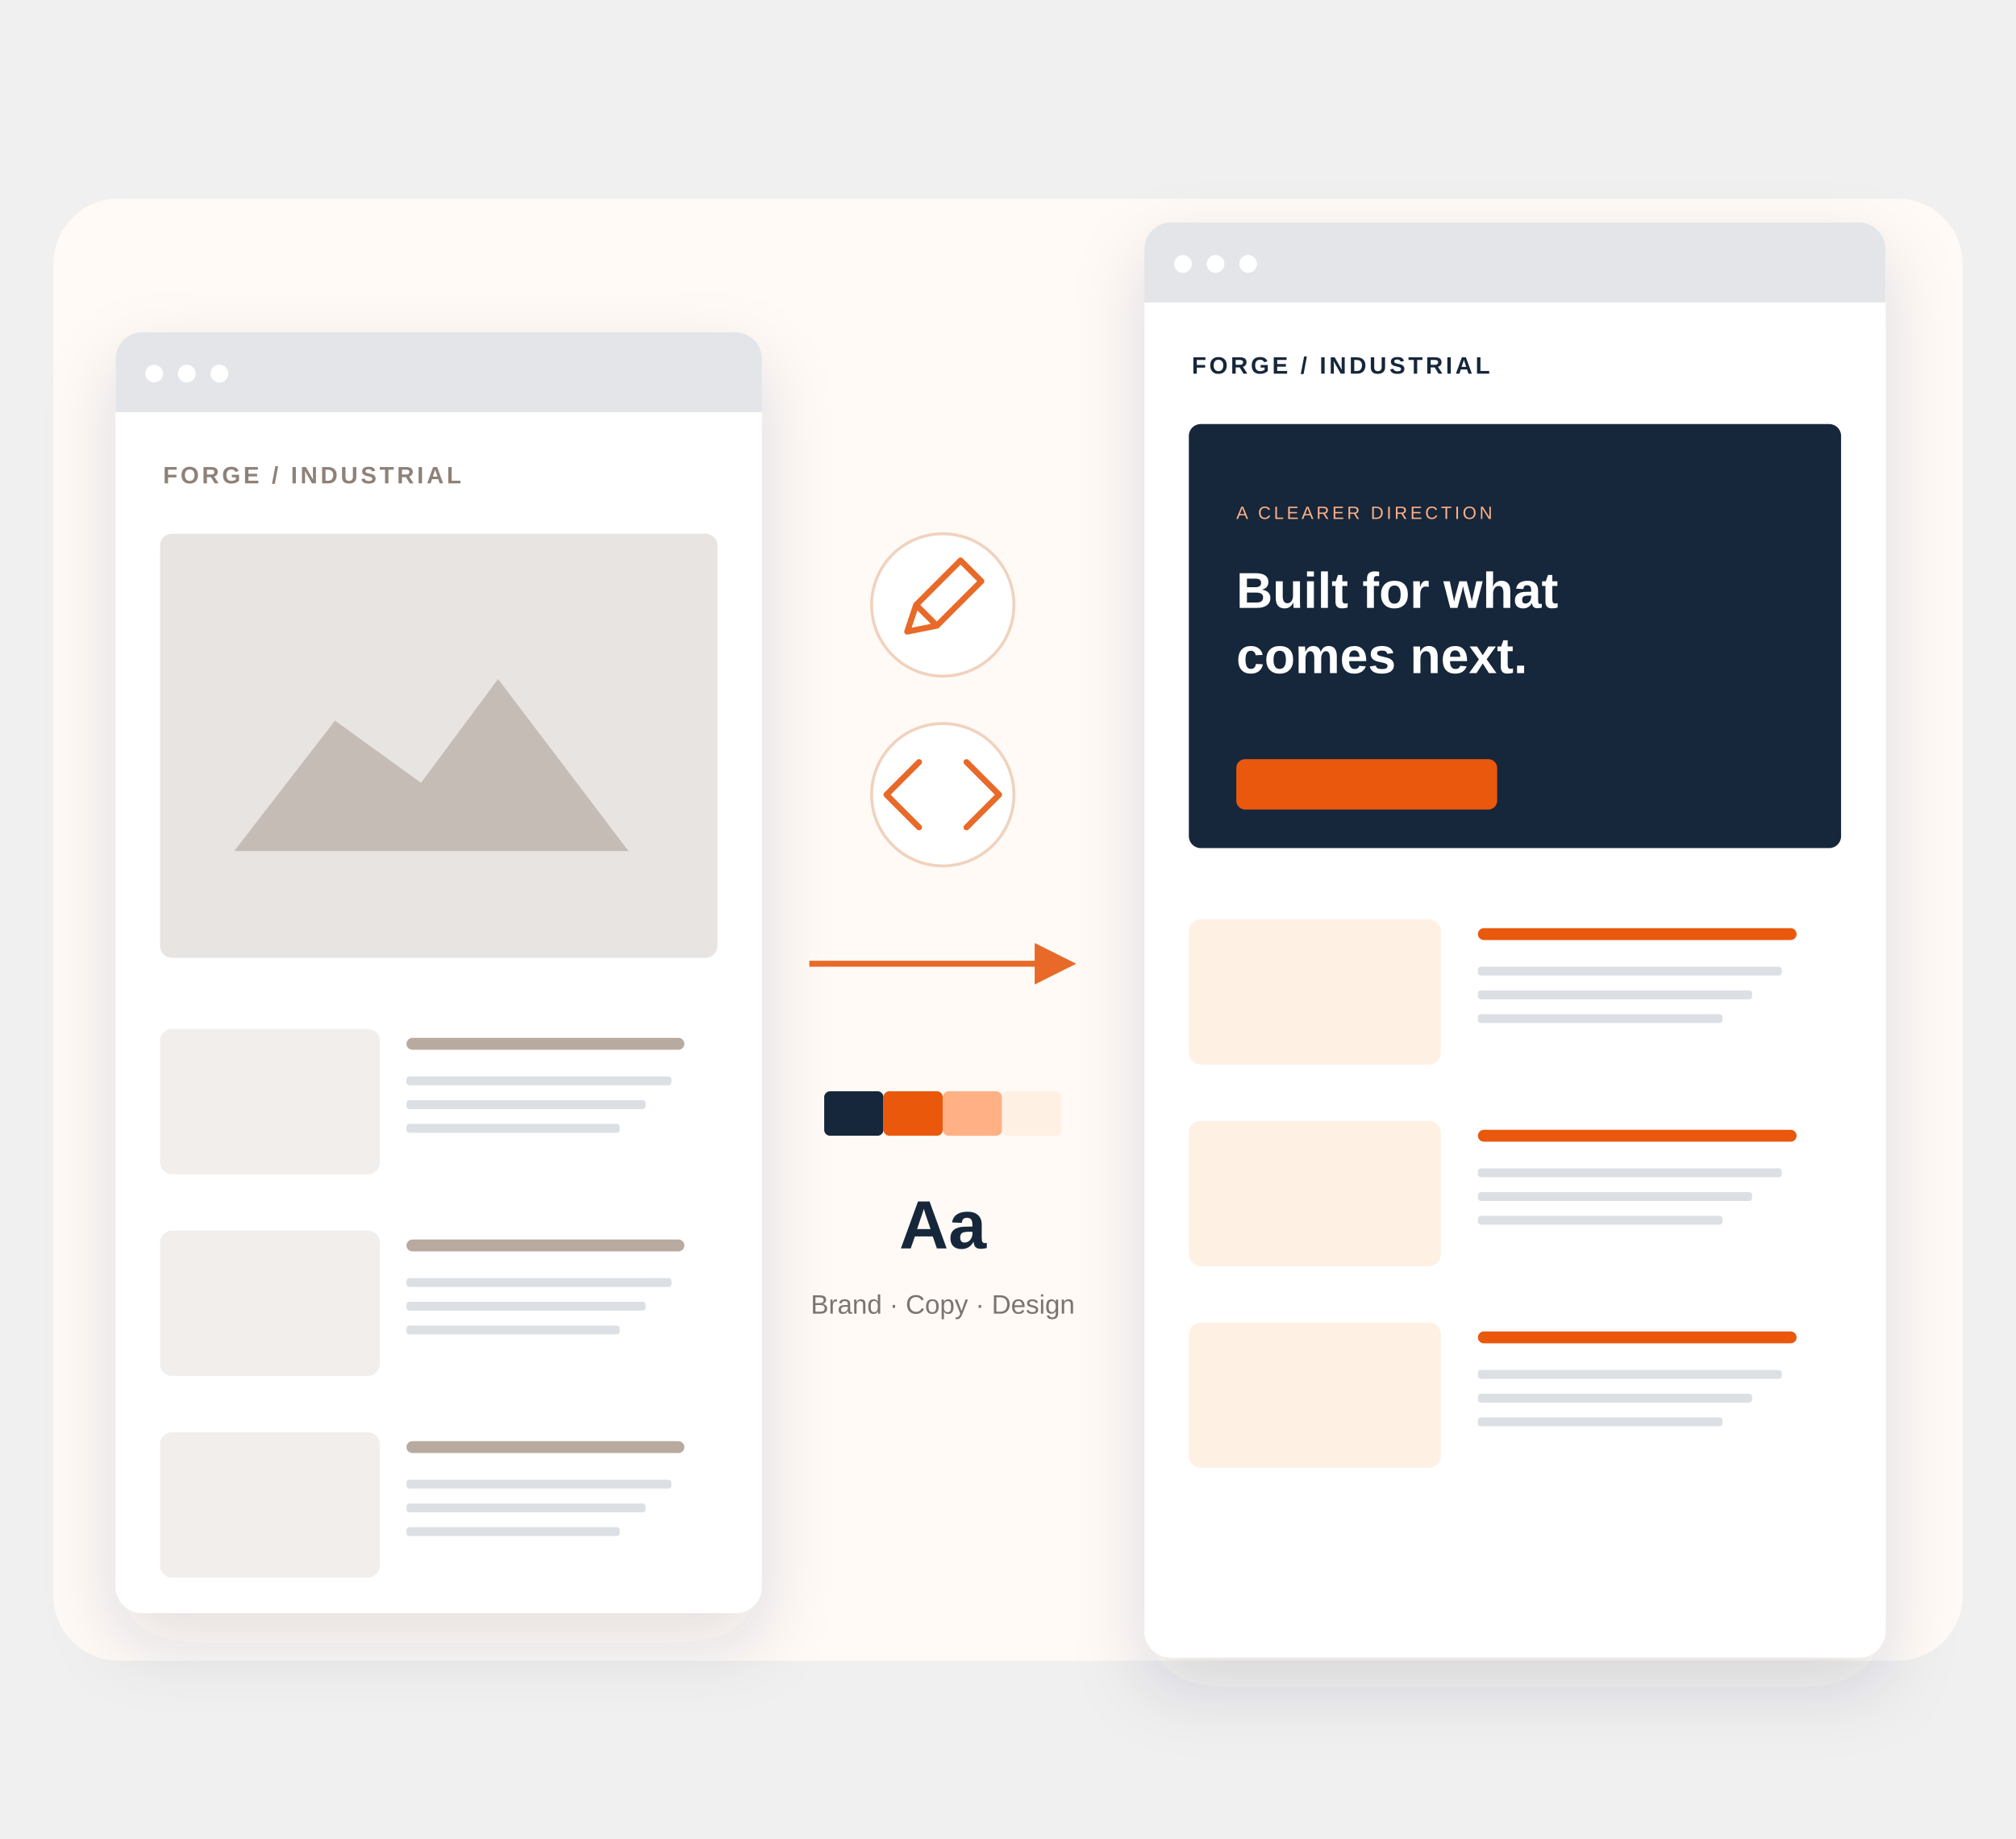
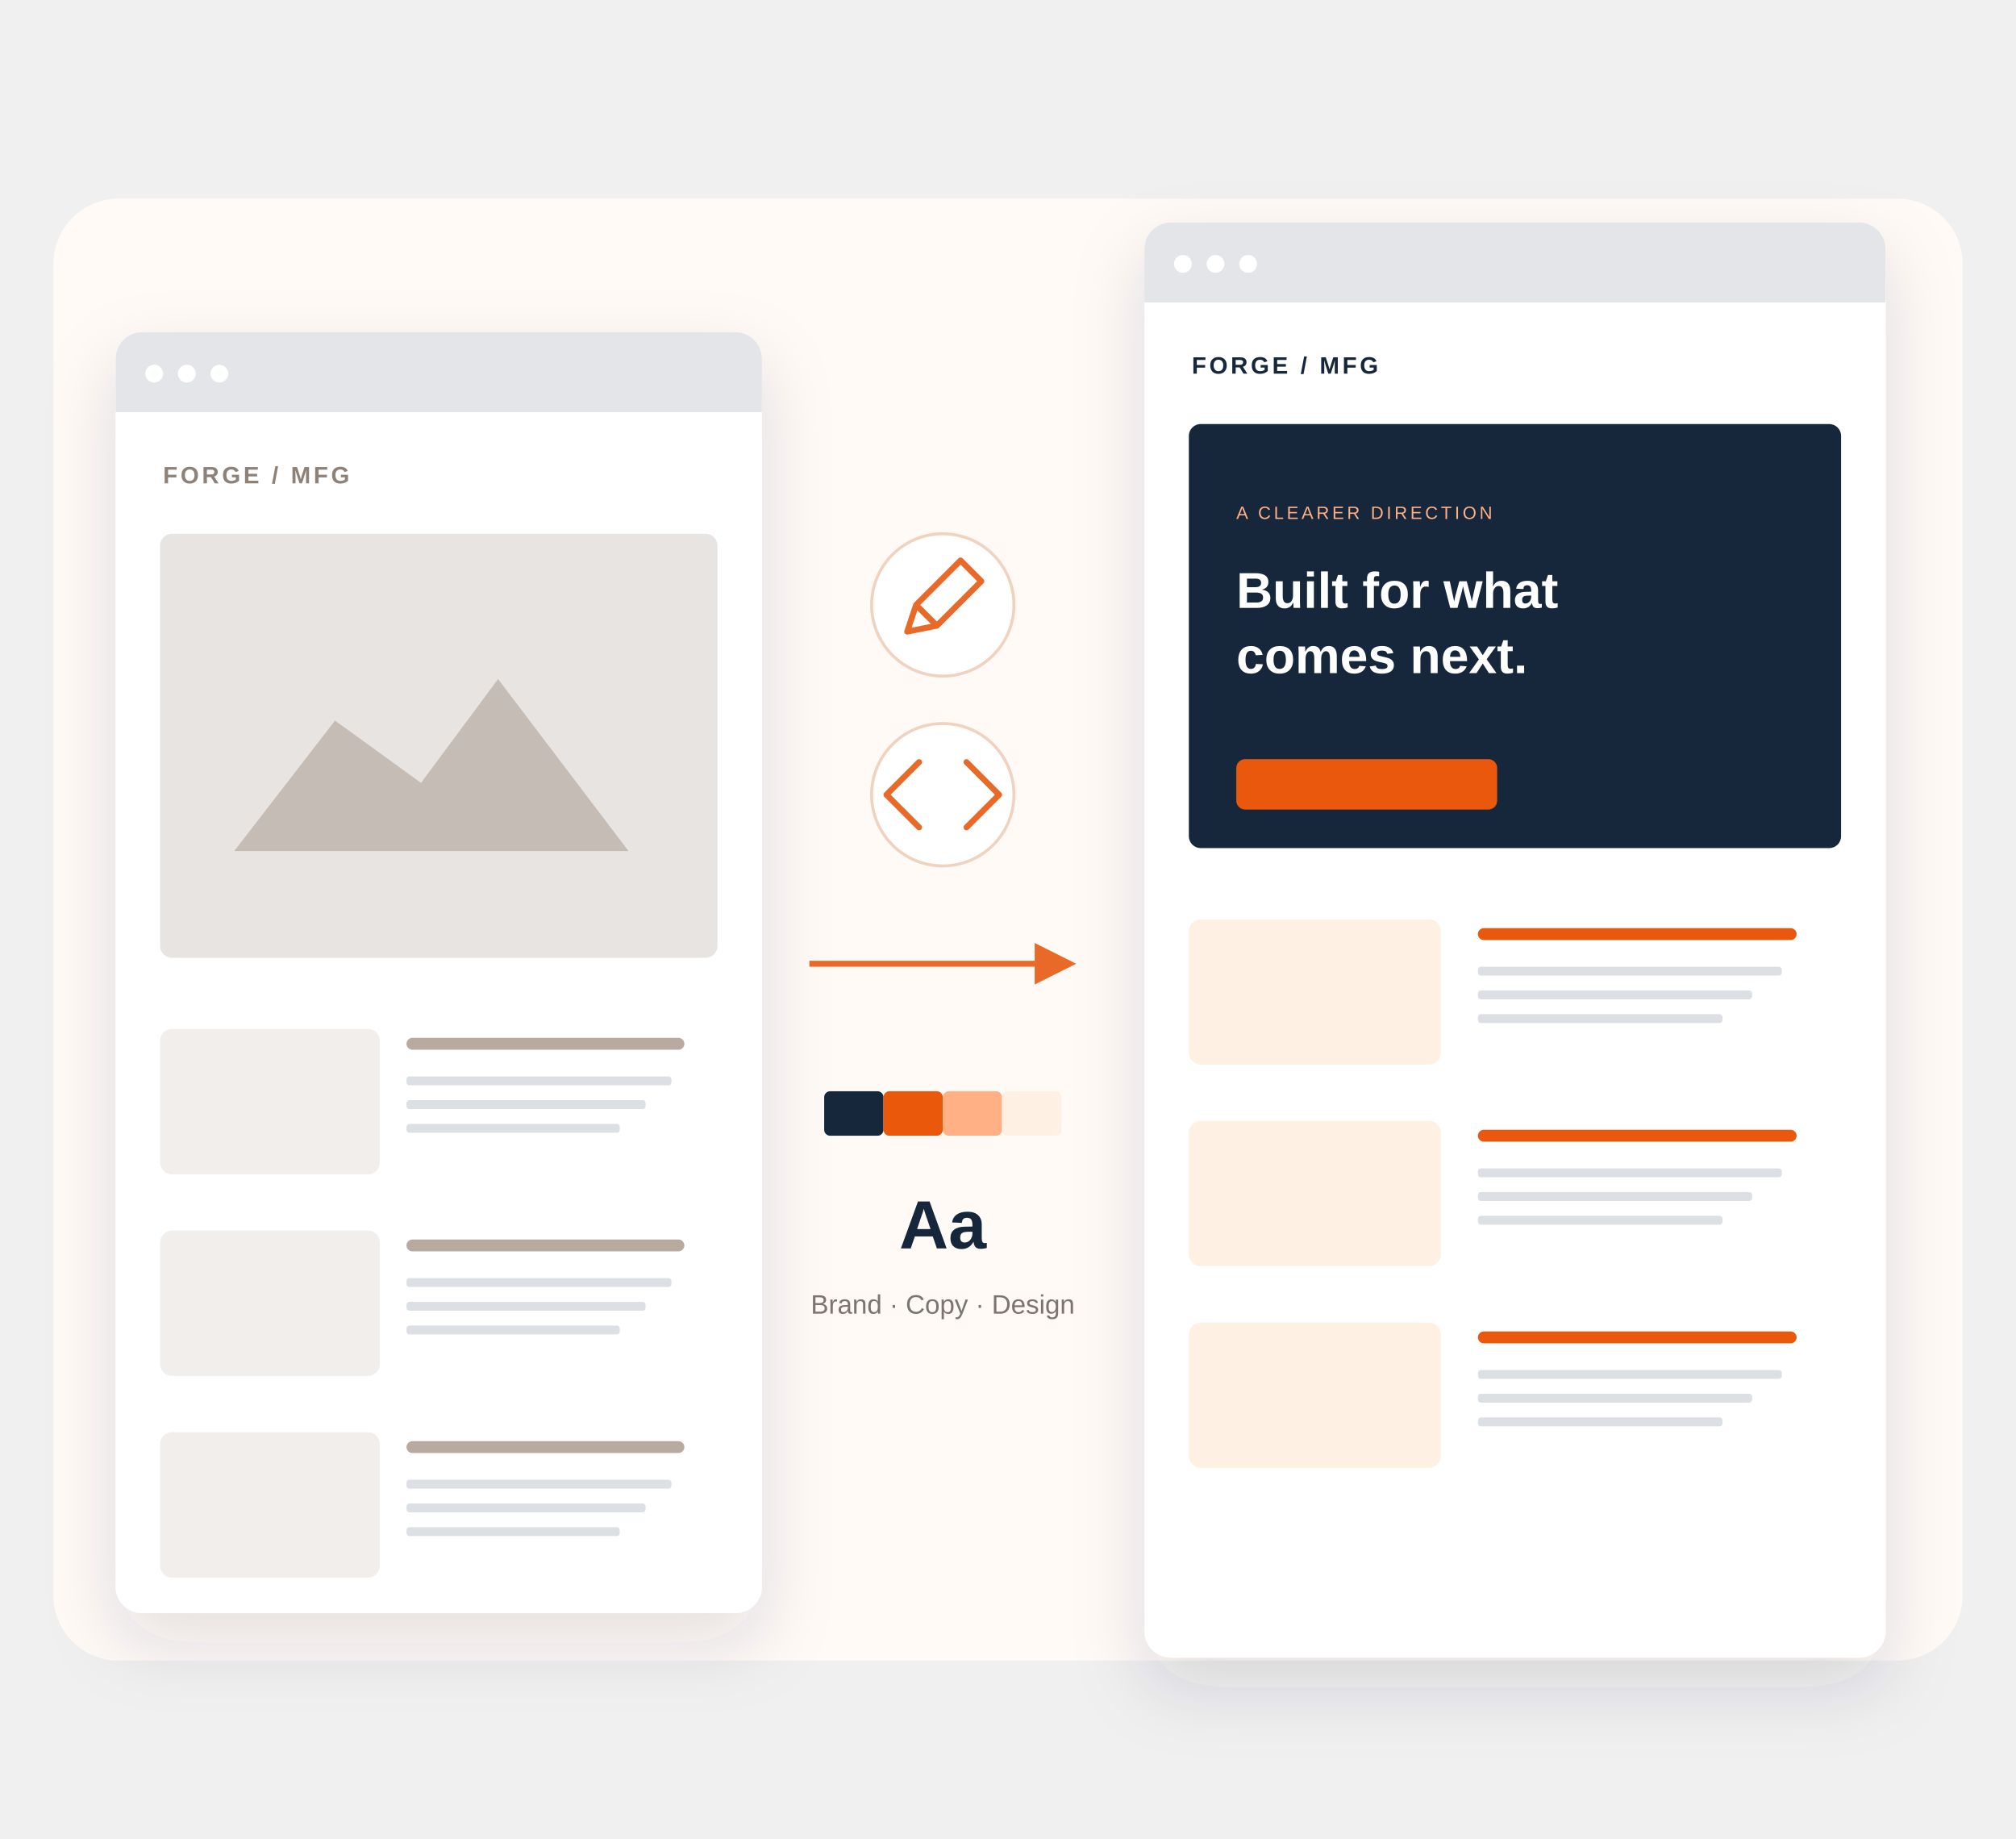
<svg xmlns="http://www.w3.org/2000/svg" viewBox="0 0 680 620" fill="none">
  <defs>
    <filter id="shadow" x="-30%" y="-25%" width="160%" height="170%">
      <feDropShadow dx="0" dy="10" stdDeviation="12" flood-color="#273446" flood-opacity=".13" />
    </filter>
    <marker id="arrow" markerWidth="7" markerHeight="7" refX="6" refY="3.5" orient="auto">
      <path d="m0 0 7 3.5-7 3.5" fill="#e86928" />
    </marker>
  </defs>
  <rect x="18" y="67" width="644" height="493" rx="22" fill="#fffaf6" />
  <g filter="url(#shadow)">
    <rect x="39" y="112" width="218" height="432" rx="9" fill="white" />
    <path d="M48 112h200a9 9 0 0 1 9 9v18H39v-18a9 9 0 0 1 9-9" fill="#e3e5e8" />
    <circle cx="52" cy="126" r="3" fill="white" />
    <circle cx="63" cy="126" r="3" fill="white" />
    <circle cx="74" cy="126" r="3" fill="white" />
-     <text x="55" y="163" fill="#8e8178" font-family="Arial,sans-serif" font-size="8" font-weight="700" letter-spacing="1">FORGE / INDUSTRIAL</text>
+     <text x="55" y="163" fill="#8e8178" font-family="Arial,sans-serif" font-size="8" font-weight="700" letter-spacing="1">FORGE / MFG</text>
    <rect x="54" y="180" width="188" height="143" rx="4" fill="#e7e4e2" />
    <path d="m79 287 34-44 29 21 26-35 44 58Z" fill="#c6bcb6" />
    <rect x="54" y="347" width="74.12" height="49" rx="4" fill="#f1eeeb" />
    <rect x="137.1" y="350" width="93.74" height="4" rx="2" fill="#b9aaa0" />
    <rect x="137.1" y="363" width="89.38" height="3" rx="1" fill="#dce0e5" />
    <rect x="137.1" y="371" width="80.66" height="3" rx="1" fill="#dce0e5" />
    <rect x="137.1" y="379" width="71.94" height="3" rx="1" fill="#dce0e5" />
    <rect x="54" y="415" width="74.12" height="49" rx="4" fill="#f1eeeb" />
    <rect x="137.1" y="418" width="93.74" height="4" rx="2" fill="#b9aaa0" />
    <rect x="137.1" y="431" width="89.38" height="3" rx="1" fill="#dce0e5" />
    <rect x="137.1" y="439" width="80.66" height="3" rx="1" fill="#dce0e5" />
    <rect x="137.1" y="447" width="71.94" height="3" rx="1" fill="#dce0e5" />
    <rect x="54" y="483" width="74.12" height="49" rx="4" fill="#f1eeeb" />
    <rect x="137.1" y="486" width="93.74" height="4" rx="2" fill="#b9aaa0" />
    <rect x="137.1" y="499" width="89.38" height="3" rx="1" fill="#dce0e5" />
    <rect x="137.1" y="507" width="80.66" height="3" rx="1" fill="#dce0e5" />
    <rect x="137.1" y="515" width="71.94" height="3" rx="1" fill="#dce0e5" />
  </g>
  <g filter="url(#shadow)">
    <rect x="386" y="75" width="250" height="484" rx="9" fill="white" />
    <path d="M395 75h232a9 9 0 0 1 9 9v18H386v-18a9 9 0 0 1 9-9" fill="#e3e5e8" />
    <circle cx="399" cy="89" r="3" fill="white" />
    <circle cx="410" cy="89" r="3" fill="white" />
    <circle cx="421" cy="89" r="3" fill="white" />
-     <text x="402" y="126" fill="#17273b" font-family="Arial,sans-serif" font-size="8" font-weight="700" letter-spacing="1">FORGE / INDUSTRIAL</text>
+     <text x="402" y="126" fill="#17273b" font-family="Arial,sans-serif" font-size="8" font-weight="700" letter-spacing="1">FORGE / MFG</text>
    <rect x="401" y="143" width="220" height="143" rx="4" fill="#17273b" />
    <text x="417" y="175" fill="#ffb185" font-family="Arial,sans-serif" font-size="6" letter-spacing="1">A CLEARER DIRECTION</text>
    <text x="417" y="205" fill="white" font-family="Arial,sans-serif" font-size="17" font-weight="700">
      <tspan x="417">Built for what</tspan>
      <tspan x="417" dy="22">comes next.</tspan>
    </text>
    <rect x="417" y="256" width="88" height="17" rx="3" fill="#ea580c" />
    <rect x="401" y="310" width="85.0" height="49" rx="4" fill="#fff0e4" />
    <rect x="498.5" y="313" width="107.5" height="4" rx="2" fill="#ea580c" />
    <rect x="498.5" y="326" width="102.5" height="3" rx="1" fill="#dce0e5" />
    <rect x="498.5" y="334" width="92.5" height="3" rx="1" fill="#dce0e5" />
    <rect x="498.5" y="342" width="82.5" height="3" rx="1" fill="#dce0e5" />
    <rect x="401" y="378" width="85.0" height="49" rx="4" fill="#fff0e4" />
    <rect x="498.5" y="381" width="107.5" height="4" rx="2" fill="#ea580c" />
    <rect x="498.5" y="394" width="102.5" height="3" rx="1" fill="#dce0e5" />
    <rect x="498.5" y="402" width="92.5" height="3" rx="1" fill="#dce0e5" />
    <rect x="498.5" y="410" width="82.5" height="3" rx="1" fill="#dce0e5" />
    <rect x="401" y="446" width="85.0" height="49" rx="4" fill="#fff0e4" />
    <rect x="498.5" y="449" width="107.5" height="4" rx="2" fill="#ea580c" />
    <rect x="498.5" y="462" width="102.5" height="3" rx="1" fill="#dce0e5" />
    <rect x="498.5" y="470" width="92.5" height="3" rx="1" fill="#dce0e5" />
    <rect x="498.5" y="478" width="82.5" height="3" rx="1" fill="#dce0e5" />
  </g>
  <path d="M273 325h88" stroke="#e86928" stroke-width="2" marker-end="url(#arrow)" />
  <g fill="#fff" stroke="#f0d2be">
    <circle cx="318" cy="204" r="24" />
    <circle cx="318" cy="268" r="24" />
  </g>
  <g stroke="#e86928" stroke-width="2" stroke-linecap="round" stroke-linejoin="round">
    <path d="m306 213 3-9 15-15 7 7-15 15-10 2Zm3-9 7 7m-6 46-11 11 11 11m16-22 11 11-11 11" />
  </g>
  <rect x="278" y="368" width="20" height="15" rx="2" fill="#17273b" />
  <rect x="298" y="368" width="20" height="15" rx="2" fill="#ea580c" />
  <rect x="318" y="368" width="20" height="15" rx="2" fill="#ffb185" />
  <rect x="338" y="368" width="20" height="15" rx="2" fill="#fff0e4" />
  <text x="318" y="421" text-anchor="middle" fill="#17273b" font-family="Arial,sans-serif" font-size="23" font-weight="700">Aa</text>
  <text x="318" y="443" text-anchor="middle" fill="#7c746e" font-family="Arial,sans-serif" font-size="9">Brand · Copy · Design</text>
</svg>
